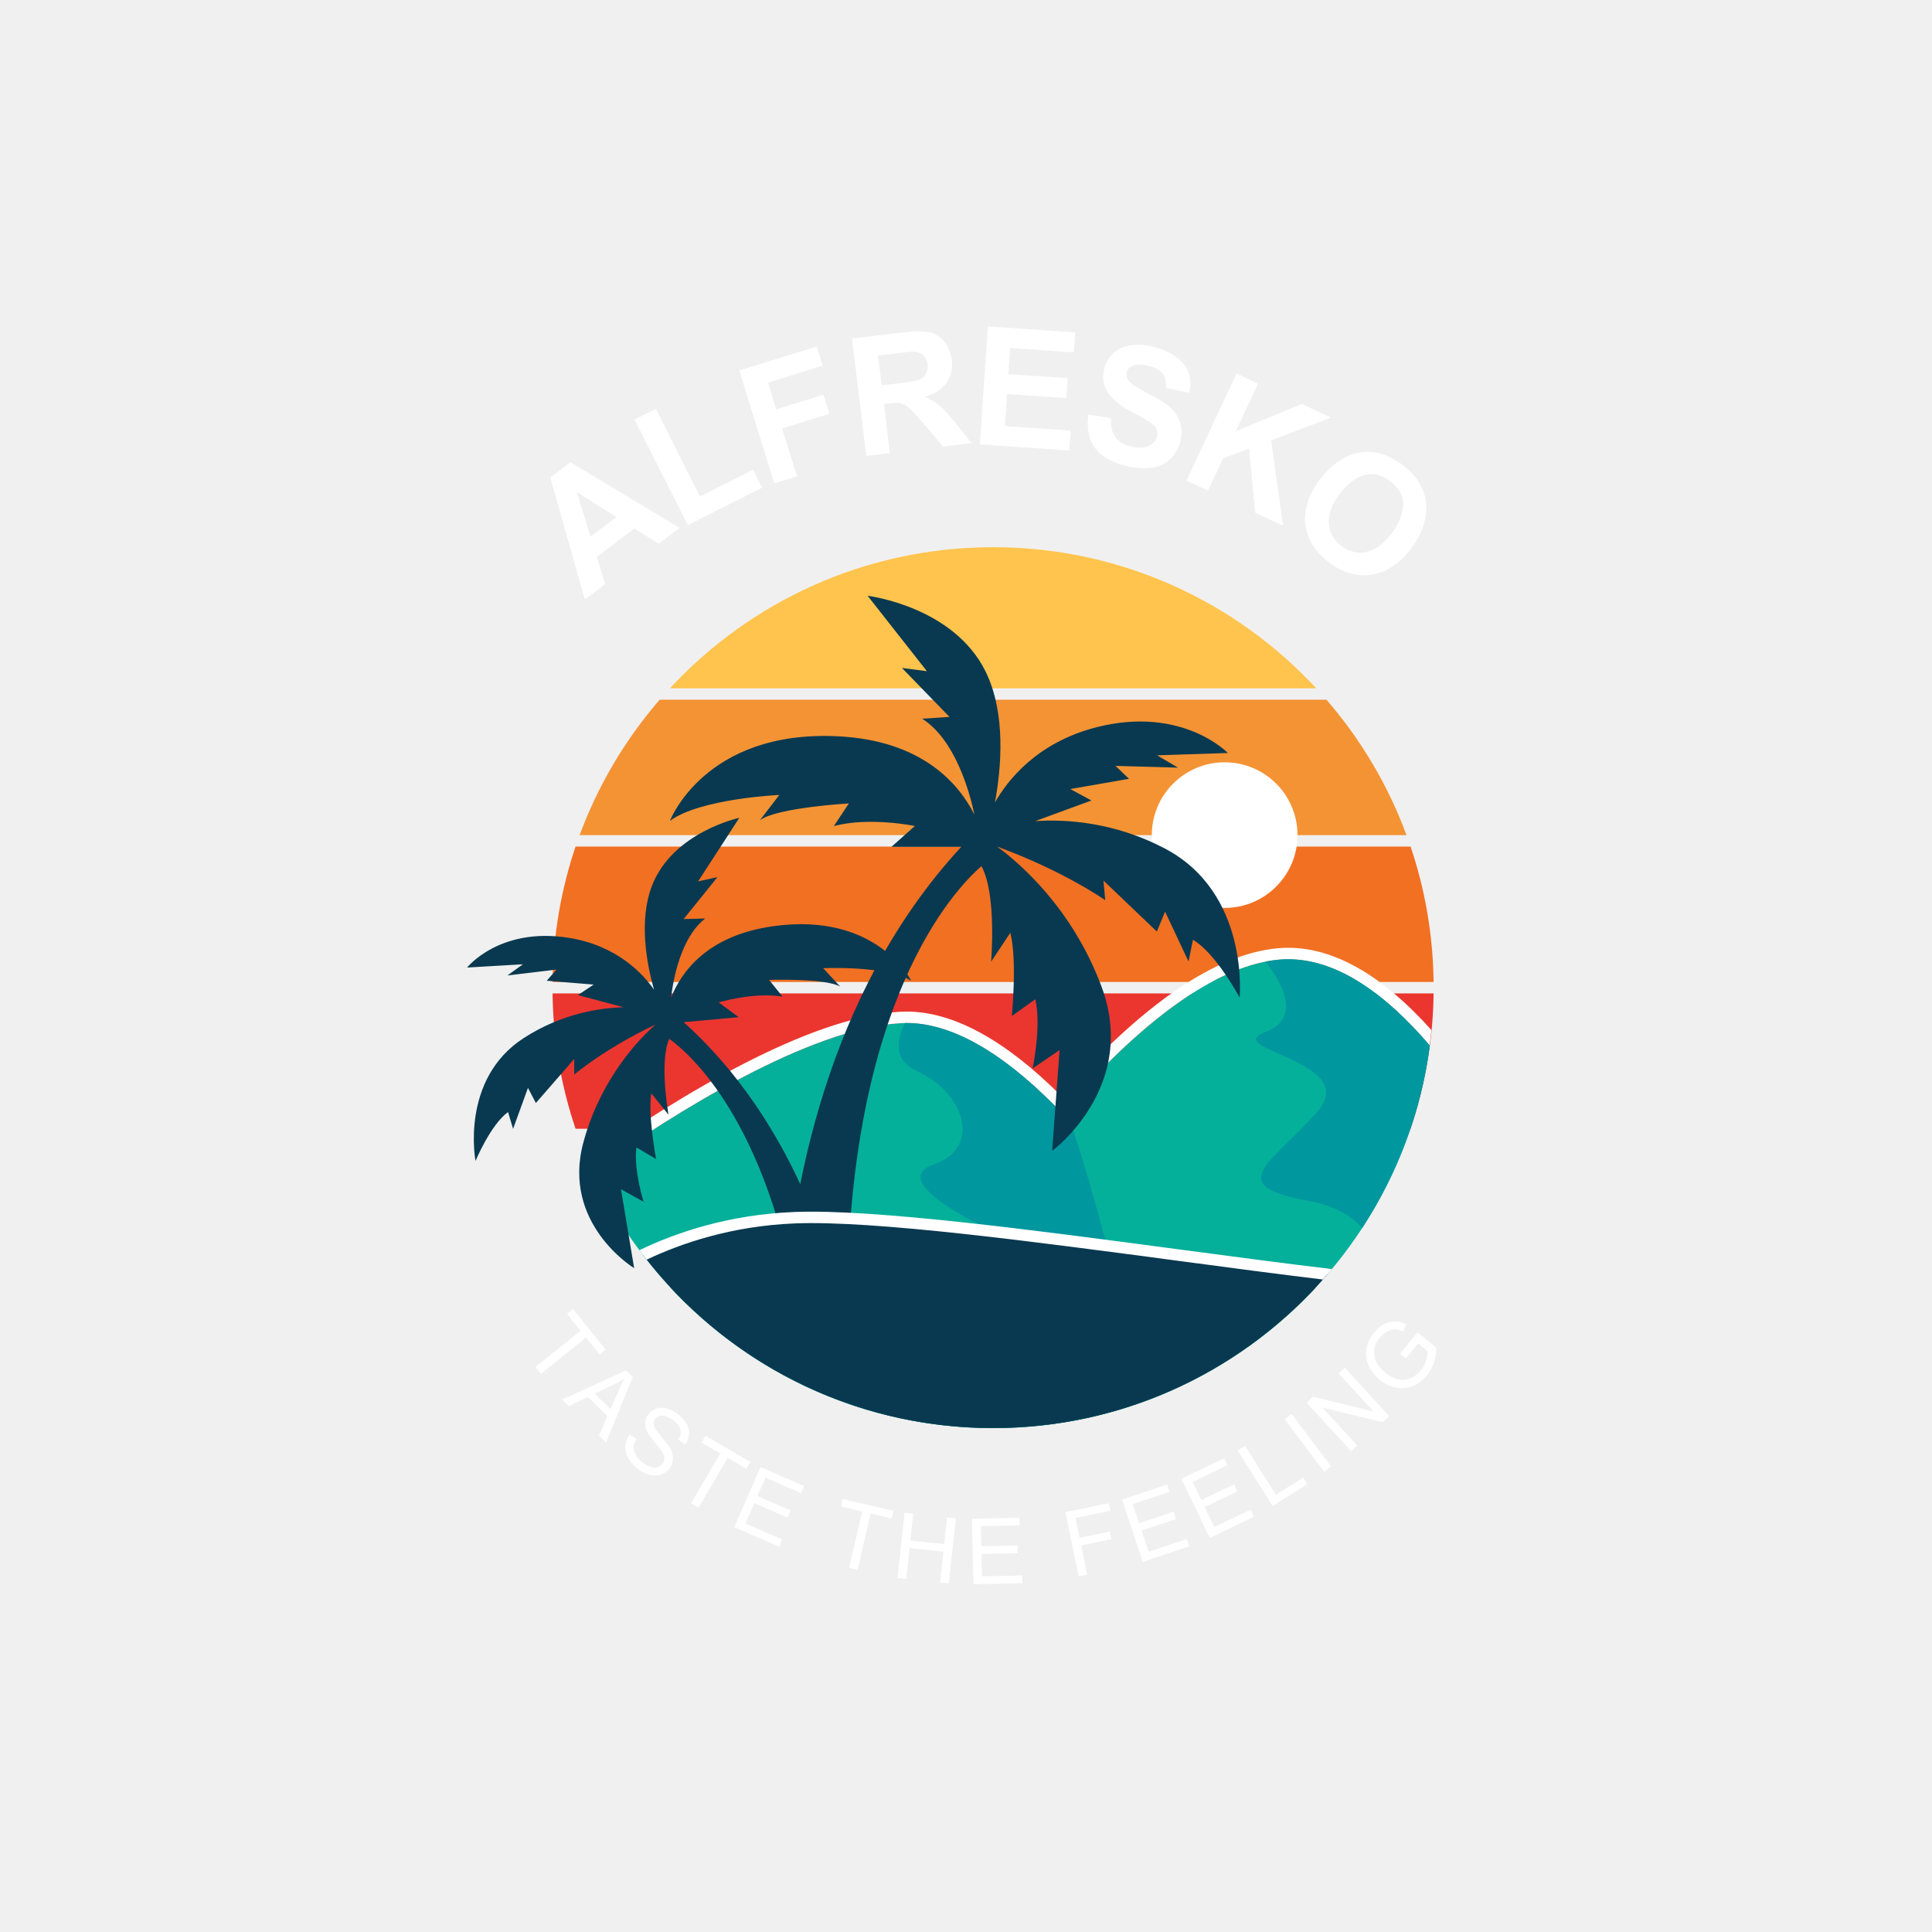
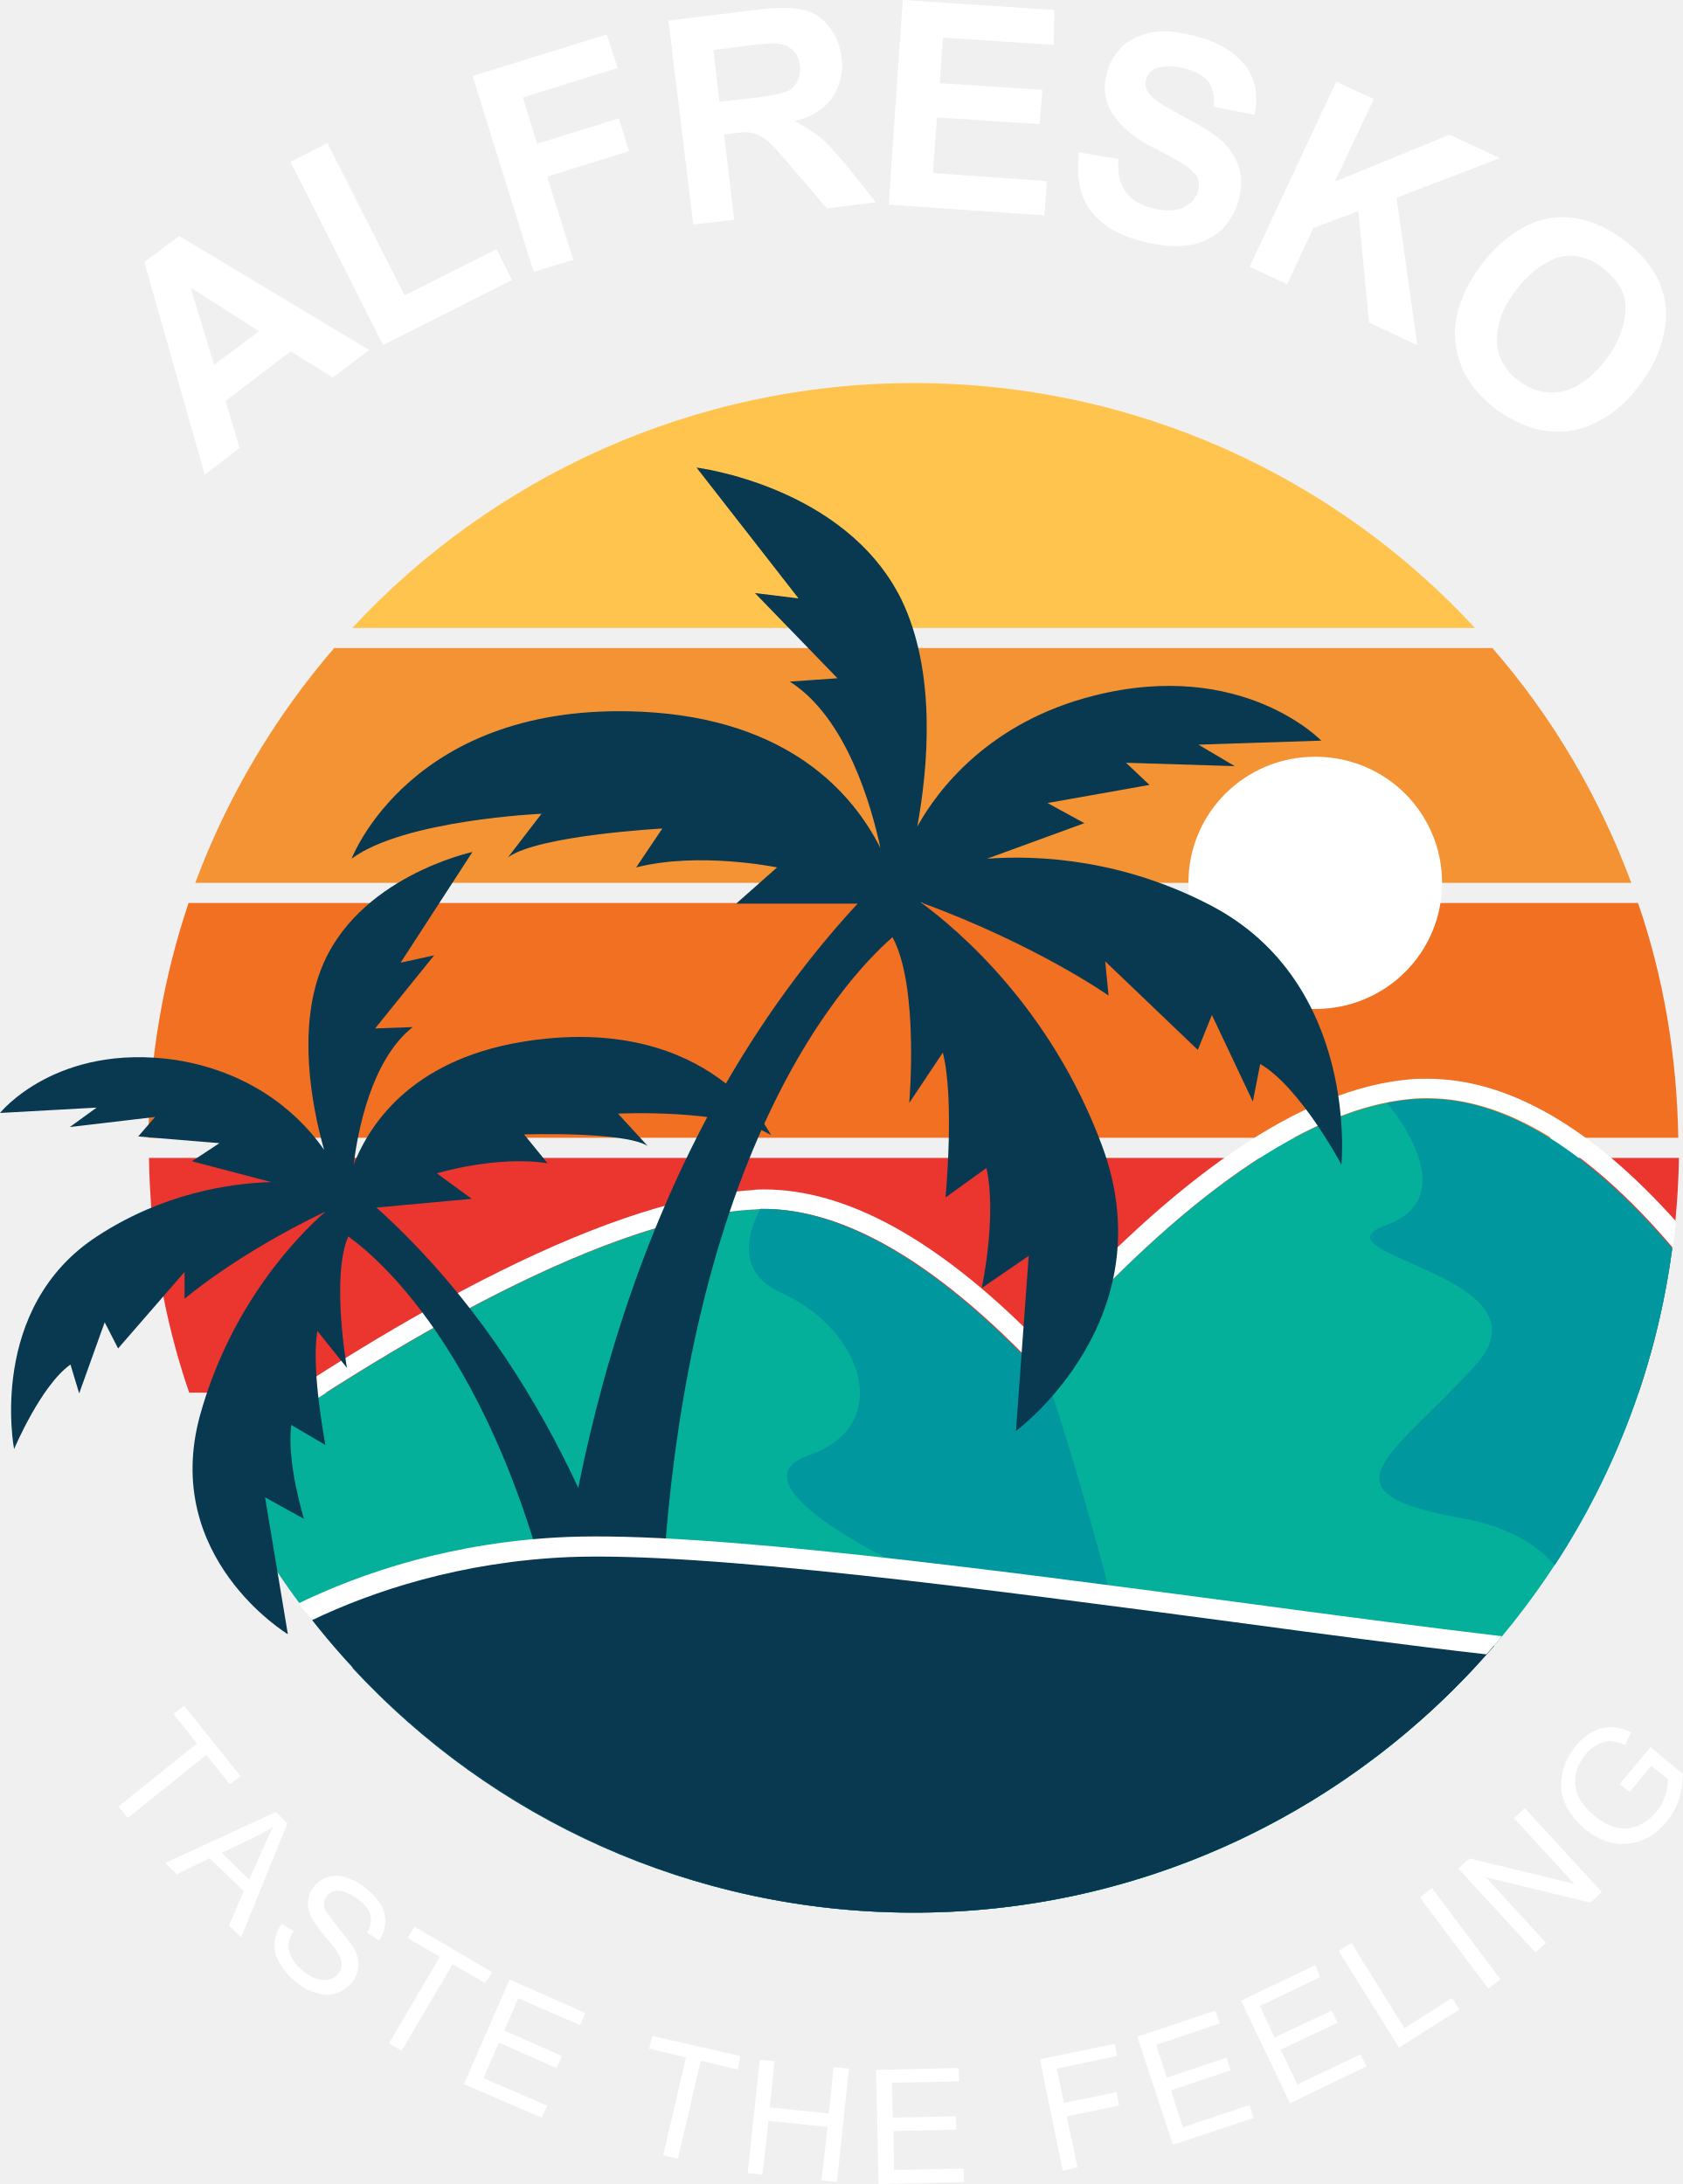
- <svg xmlns="http://www.w3.org/2000/svg" width="500" zoomAndPan="magnify" viewBox="0 0 375 375" height="500" preserveAspectRatio="xMidYMid meet" version="1.0">
+ <svg xmlns="http://www.w3.org/2000/svg" id="Layer_1" data-name="Layer 1" width="250.77" height="325.55" viewBox="0 0 250.77 325.55">
  <defs>
-     <g />
-     <clipPath id="952cfb1b7f">
-       <path d="M 107.059 164.285 L 278.262 164.285 L 278.262 190.684 L 107.059 190.684 Z M 107.059 164.285 " clip-rule="nonzero" />
+     <style>
+       .cls-1 {
+         fill: #fff;
+       }
+ 
+       .cls-2 {
+         fill: #f27022;
+       }
+ 
+       .cls-3 {
+         clip-path: url(#clippath-2);
+       }
+ 
+       .cls-4 {
+         fill: #ffc44d;
+       }
+ 
+       .cls-5 {
+         fill: #eb362f;
+       }
+ 
+       .cls-6 {
+         fill: #00979e;
+       }
+ 
+       .cls-7 {
+         fill: #04b09a;
+       }
+ 
+       .cls-8 {
+         clip-path: url(#clippath-1);
+       }
+ 
+       .cls-9 {
+         clip-path: url(#clippath-4);
+       }
+ 
+       .cls-10 {
+         clip-path: url(#clippath);
+       }
+ 
+       .cls-11 {
+         fill: none;
+       }
+ 
+       .cls-12 {
+         clip-path: url(#clippath-3);
+       }
+ 
+       .cls-13 {
+         fill: #f49334;
+       }
+ 
+       .cls-14 {
+         clip-path: url(#clippath-5);
+       }
+ 
+       .cls-15 {
+         fill: #093950;
+       }
+     </style>
+     <clipPath id="clippath">
+       <rect class="cls-11" x="21.9" y="134.5" width="228.3" height="35.2" />
    </clipPath>
-     <clipPath id="28f6e3946f">
-       <path d="M 107.059 192.625 L 278.262 192.625 L 278.262 219.301 L 107.059 219.301 Z M 107.059 192.625 " clip-rule="nonzero" />
+     <clipPath id="clippath-1">
+       <rect class="cls-11" x="21.9" y="172.3" width="228.3" height="35.6" />
    </clipPath>
-     <clipPath id="f5a1fbd9e7">
-       <path d="M 130 249.59 L 255.48 249.59 L 255.48 277.203 L 130 277.203 Z M 130 249.59 " clip-rule="nonzero" />
+     <clipPath id="clippath-2">
+       <rect class="cls-11" x="52.5" y="248.3" width="167.3" height="36.8" />
    </clipPath>
-     <clipPath id="723daaaf2e">
-       <path d="M 130 106.211 L 256 106.211 L 256 134 L 130 134 Z M 130 106.211 " clip-rule="nonzero" />
+     <clipPath id="clippath-3">
+       <rect class="cls-11" x="52.5" y="57.1" width="168" height="37.1" />
    </clipPath>
-     <clipPath id="be4419689b">
-       <path d="M 114.844 186 L 277.715 186 L 277.715 277.203 L 114.844 277.203 Z M 114.844 186 " clip-rule="nonzero" />
+     <clipPath id="clippath-4">
+       <rect class="cls-11" x="32.2" y="163.5" width="217.2" height="121.6" />
    </clipPath>
-     <clipPath id="f895a1bc7c">
-       <path d="M 124.57 236.25 L 257.703 236.25 L 257.703 277.203 L 124.57 277.203 Z M 124.57 236.25 " clip-rule="nonzero" />
+     <clipPath id="clippath-5">
+       <rect class="cls-11" x="45.2" y="230.5" width="177.5" height="54.6" />
    </clipPath>
  </defs>
-   <g clip-path="url(#952cfb1b7f)">
-     <path fill="#f27022" d="M 278.262 190.598 C 278.145 181.414 276.586 172.582 273.793 164.316 L 111.719 164.316 C 108.922 172.582 107.367 181.414 107.25 190.598 L 278.262 190.598 " fill-opacity="1" fill-rule="nonzero" />
-   </g>
-   <path fill="#f49334" d="M 112.504 162.098 L 273.004 162.098 C 269.418 152.387 264.121 143.504 257.473 135.82 L 128.035 135.82 C 121.391 143.504 116.09 152.387 112.504 162.098 " fill-opacity="1" fill-rule="nonzero" />
-   <g clip-path="url(#28f6e3946f)">
-     <path fill="#eb362f" d="M 273.793 219.094 C 276.586 210.832 278.145 201.996 278.262 192.816 L 107.25 192.816 C 107.367 201.996 108.922 210.832 111.719 219.094 L 273.793 219.094 " fill-opacity="1" fill-rule="nonzero" />
-   </g>
-   <g clip-path="url(#f5a1fbd9e7)">
-     <path fill="#093950" d="M 130.031 249.816 C 145.648 266.656 167.969 277.203 192.754 277.203 C 217.543 277.203 239.859 266.656 255.48 249.816 L 130.031 249.816 " fill-opacity="1" fill-rule="nonzero" />
-   </g>
-   <g clip-path="url(#723daaaf2e)">
-     <path fill="#ffc44d" d="M 255.48 133.598 C 239.859 116.754 217.539 106.211 192.754 106.211 C 167.969 106.211 145.648 116.754 130.031 133.598 L 255.48 133.598 " fill-opacity="1" fill-rule="nonzero" />
-   </g>
-   <path fill="#ffffff" d="M 251.844 162.098 C 251.844 169.902 245.512 176.23 237.703 176.23 C 229.895 176.23 223.562 169.902 223.562 162.098 C 223.562 154.289 229.895 147.961 237.703 147.961 C 245.512 147.961 251.844 154.289 251.844 162.098 " fill-opacity="1" fill-rule="nonzero" />
-   <g clip-path="url(#be4419689b)">
-     <path fill="#04b09a" d="M 277.523 202.938 C 268.91 192.855 258.816 185.324 248.242 186.266 C 234.176 187.52 218.57 201.559 206.051 215.973 C 196.406 205.906 185.312 197.941 174.691 198.602 C 156.875 199.715 131.062 215.871 114.961 227.215 C 128.453 256.691 158.211 277.176 192.754 277.176 C 236.164 277.176 272.02 244.832 277.523 202.938 " fill-opacity="1" fill-rule="nonzero" />
-   </g>
-   <path fill="#ffffff" d="M 115.09 227.129 C 131.195 215.789 156.922 199.715 174.691 198.602 C 175.105 198.578 175.52 198.562 175.938 198.562 C 186.176 198.566 196.785 206.301 206.051 215.973 C 218.57 201.559 234.176 187.52 248.242 186.266 C 248.844 186.211 249.441 186.188 250.039 186.188 C 259.941 186.188 269.367 193.402 277.48 202.887 C 277.613 201.906 277.734 200.918 277.832 199.926 C 268.367 189.344 259.023 183.965 250.039 183.965 C 249.375 183.965 248.703 183.996 248.047 184.055 C 236.066 185.121 221.914 194.758 205.965 212.707 C 195.105 201.848 185.012 196.344 175.938 196.344 C 175.477 196.344 175.012 196.359 174.555 196.387 C 156.852 197.492 132.043 212.508 114.168 225.062 C 114.465 225.754 114.773 226.445 115.09 227.129 " fill-opacity="1" fill-rule="nonzero" />
-   <path fill="#093950" d="M 163.914 254.656 C 159.676 237.281 150.895 214.773 132.711 198.406 L 143.387 197.43 L 139.508 194.574 C 139.508 194.574 146.191 192.516 151.879 193.438 L 149.277 190.199 C 149.277 190.199 160.27 189.824 163.09 191.508 L 159.781 187.926 C 159.781 187.926 171.93 187.355 176.859 190.359 C 176.859 190.359 170.297 176.93 150.039 179.781 C 137.227 181.582 132.207 188.691 130.246 193.676 C 130.688 189.973 132.168 181.953 136.883 178.277 L 132.691 178.391 L 139.266 170.238 L 135.5 171.082 L 143.5 158.738 C 143.5 158.738 130.555 161.504 126.539 171.949 C 123.961 178.66 125.504 186.988 126.938 192.086 C 124.762 188.953 119.719 183.504 110.336 182.02 C 96.941 179.902 90.66 187.801 90.66 187.801 L 101.496 187.168 L 98.484 189.34 L 108.008 188.195 L 106.125 190.359 L 115.234 191.105 L 112.168 193.148 L 121.043 195.508 C 116.289 195.633 108.996 196.754 101.676 201.473 C 89.258 209.48 92.297 225.332 92.297 225.332 C 92.297 225.332 95.262 218.238 98.613 215.852 L 99.59 219.109 L 102.477 211.16 L 104.012 214.094 L 111.453 205.547 L 111.457 208.574 C 111.457 208.574 117.289 203.582 127.238 198.859 C 124.16 201.57 116.645 209.215 113.25 221.68 C 108.918 237.562 123.086 246.145 123.086 246.145 L 120.535 230.832 L 124.918 233.262 C 124.918 233.262 122.961 227.055 123.527 222.727 L 127.352 224.965 C 127.352 224.965 125.723 216.441 126.422 212.219 L 129.758 216.371 C 129.758 216.371 127.926 206.137 129.895 201.637 C 133.926 204.535 148.914 217.598 155 254.656 L 163.914 254.656 " fill-opacity="1" fill-rule="nonzero" />
-   <path fill="#00979e" d="M 245.59 200.328 C 236.52 203.66 264.812 205.883 255.48 216.062 C 246.145 226.238 237.715 230.125 253.961 233.086 C 259.078 234.02 262.344 236.023 264.418 238.332 C 271.23 227.891 275.824 215.867 277.523 202.938 C 268.91 192.855 258.816 185.324 248.242 186.266 C 247.363 186.344 246.48 186.473 245.59 186.648 C 245.59 186.648 254.656 197 245.59 200.328 " fill-opacity="1" fill-rule="nonzero" />
-   <path fill="#00979e" d="M 214.805 241.77 C 214.805 241.77 211.148 227.316 206.852 215.055 C 206.586 215.359 206.316 215.664 206.051 215.973 C 196.711 206.223 186.004 198.441 175.691 198.566 C 173.984 201.895 173.363 205.824 178.023 207.918 C 187.094 211.988 190.797 222.723 181.172 226.055 C 171.547 229.383 192.754 239.023 192.754 239.023 L 214.805 241.77 " fill-opacity="1" fill-rule="nonzero" />
-   <path fill="#093950" d="M 226.027 164.656 C 216.262 159.555 206.949 158.984 200.945 159.375 L 211.852 155.375 L 207.75 153.156 L 219.137 151.164 L 216.52 148.66 L 228.648 149 L 224.605 146.609 L 238.324 146.156 C 238.324 146.156 229.5 136.934 212.875 141.145 C 201.227 144.098 195.504 151.547 193.121 155.746 C 194.336 149.16 195.32 138.488 191.297 130.332 C 185.031 117.637 168.406 115.645 168.406 115.645 L 179.906 130.273 L 175.066 129.648 L 184.293 139.152 L 178.996 139.496 C 185.363 143.582 188.156 153.516 189.141 158.129 C 186.094 152.078 178.949 143.703 162.598 142.91 C 136.75 141.656 130.031 159.336 130.031 159.336 C 135.895 154.984 151.266 154.297 151.266 154.297 L 147.512 159.191 C 150.867 156.742 164.762 155.945 164.762 155.945 L 161.859 160.328 C 168.918 158.508 177.574 160.328 177.574 160.328 L 173.02 164.375 L 186.578 164.375 C 160.168 192.922 153.578 231.969 152.086 254.438 L 164.41 254.438 C 164.406 194.547 185.234 172.684 190.496 168.117 C 193.504 173.559 192.375 186.664 192.375 186.664 L 196.098 181.047 C 197.465 186.285 196.398 197.215 196.398 197.215 L 200.957 193.949 C 202.172 199.34 200.426 207.387 200.426 207.387 L 205.664 203.816 L 204.219 223.398 C 204.219 223.398 221.074 210.953 213.785 191.445 C 208.066 176.137 197.715 167.371 193.527 164.312 C 206.605 169.113 214.527 174.73 214.527 174.73 L 214.184 170.918 L 224.547 180.82 L 226.141 176.949 L 230.695 186.625 L 231.551 182.414 C 236.047 185.035 240.605 193.629 240.605 193.629 C 240.605 193.629 242.598 173.309 226.027 164.656 " fill-opacity="1" fill-rule="nonzero" />
-   <g clip-path="url(#f895a1bc7c)">
-     <path fill="#093950" d="M 257.656 247.34 C 224.855 243.445 175.234 235.516 154.207 236.355 C 141.699 236.855 131.668 240.305 124.809 243.586 C 140.438 264.004 165.055 277.176 192.754 277.176 C 218.719 277.176 241.977 265.602 257.656 247.34 " fill-opacity="1" fill-rule="nonzero" />
-   </g>
-   <path fill="#ffffff" d="M 125.512 244.5 C 132.266 241.297 142.086 237.953 154.25 237.465 C 169.586 236.84 200.961 241.031 228.637 244.719 C 238.598 246.047 248.23 247.332 256.773 248.352 C 257.363 247.684 257.945 247.012 258.52 246.324 C 249.633 245.277 239.461 243.922 228.93 242.52 C 201.164 238.82 169.695 234.625 154.164 235.246 C 141.285 235.762 131.059 239.305 124.109 242.664 C 124.57 243.281 125.035 243.895 125.512 244.5 " fill-opacity="1" fill-rule="nonzero" />
-   <g fill="#ffffff" fill-opacity="1">
-     <g transform="translate(113.5128, 116.3632)">
-       <g>
-         <path d="M 18.375 -13.891 L 14.344 -10.828 L 9.625 -13.781 L 2.328 -8.25 L 3.938 -2.969 L 0 0 L -6.703 -23.688 L -2.781 -26.641 Z M 1.094 -12.203 L 6.109 -15.984 L -1.547 -20.875 Z M 1.094 -12.203 " />
+   <g id="Layer_1-2" data-name="Layer 1">
+     <g id="Layer_1-3" data-name="Layer 1">
+       <g class="cls-10">
+         <path class="cls-2" d="m250.1,169.6c-.2-12.2-2.2-24-6-35H28.1c-3.7,11-5.8,22.8-6,35h228" />
      </g>
-     </g>
-   </g>
-   <g fill="#ffffff" fill-opacity="1">
-     <g transform="translate(131.2896, 103.0278)">
-       <g>
-         <path d="M 4.578 -6.656 L 14.875 -11.844 L 16.625 -8.375 L 2.203 -1.109 L -8.109 -21.594 L -3.984 -23.672 Z M 4.578 -6.656 " />
+       <path class="cls-13" d="m29.1,131.6h214c-4.8-12.9-11.8-24.8-20.7-35H49.8c-8.8,10.2-15.9,22.1-20.7,35" />
+       <g class="cls-8">
+         <path class="cls-5" d="m244.2,207.6c3.7-11,5.8-22.8,6-35H22.2c.2,12.2,2.2,24,6,35h216" />
      </g>
-     </g>
-   </g>
-   <g fill="#ffffff" fill-opacity="1">
-     <g transform="translate(148.0253, 94.52645)">
-       <g>
-         <path d="M 11.641 -23.562 L 1.031 -20.266 L 2.641 -15.062 L 11.812 -17.922 L 12.953 -14.219 L 3.781 -11.359 L 6.672 -2.062 L 2.266 -0.703 L -4.531 -22.609 L 10.484 -27.266 Z M 11.641 -23.562 " />
+       <g class="cls-3">
+         <path class="cls-15" d="m52.5,248.6c20.8,22.5,50.6,36.5,83.6,36.5s62.8-14.1,83.6-36.5H52.5" />
      </g>
-     </g>
-   </g>
-   <g fill="#ffffff" fill-opacity="1">
-     <g transform="translate(165.811, 88.76001)">
-       <g>
-         <path d="M 14.938 -24.172 C 15.926 -23.879 16.801 -23.258 17.562 -22.312 C 18.32 -21.375 18.781 -20.238 18.938 -18.906 C 19.145 -17.219 18.797 -15.727 17.891 -14.438 C 16.984 -13.145 15.586 -12.27 13.703 -11.812 C 14.586 -11.344 15.27 -10.945 15.75 -10.625 C 16.238 -10.312 16.781 -9.852 17.375 -9.25 C 17.977 -8.645 18.742 -7.773 19.672 -6.641 L 22.766 -2.75 L 17.266 -2.078 L 12.906 -7.172 C 11.926 -8.305 11.176 -9.102 10.656 -9.562 C 10.145 -10.031 9.625 -10.328 9.094 -10.453 C 8.57 -10.586 7.844 -10.598 6.906 -10.484 L 5.766 -10.344 L 6.906 -0.828 L 2.328 -0.281 L -0.422 -23.047 L 9.516 -24.25 C 10.609 -24.375 11.598 -24.441 12.484 -24.453 C 13.367 -24.473 14.188 -24.379 14.938 -24.172 Z M 12.734 -15.125 C 13.266 -15.352 13.664 -15.723 13.938 -16.234 C 14.219 -16.742 14.316 -17.348 14.234 -18.047 C 14.086 -19.254 13.469 -20.023 12.375 -20.359 C 12.082 -20.461 11.734 -20.508 11.328 -20.5 C 10.922 -20.488 10.234 -20.426 9.266 -20.312 L 4.625 -19.75 L 5.328 -13.969 L 9.359 -14.453 C 11.016 -14.66 12.141 -14.883 12.734 -15.125 Z M 12.734 -15.125 " />
+       <g class="cls-12">
+         <path class="cls-4" d="m219.8,93.6c-20.8-22.5-50.6-36.5-83.6-36.5s-62.9,14.1-83.7,36.5h167.3" />
      </g>
-     </g>
-   </g>
-   <g fill="#ffffff" fill-opacity="1">
-     <g transform="translate(187.8345, 86.09552)">
-       <g>
-         <path d="M 20.594 -17.703 L 8.234 -18.547 L 7.891 -13.469 L 19.391 -12.688 L 19.125 -8.828 L 7.625 -9.609 L 7.203 -3.391 L 19.984 -2.516 L 19.719 1.344 L 2.344 0.156 L 3.906 -22.734 L 20.859 -21.578 Z M 20.594 -17.703 " />
+       <path class="cls-1" d="m214.9,131.6c0,10.4-8.4,18.8-18.9,18.8s-18.9-8.4-18.9-18.8,8.4-18.8,18.9-18.8,18.9,8.4,18.9,18.8" />
+       <g class="cls-9">
+         <path class="cls-7" d="m249.2,186.1c-11.5-13.4-24.9-23.5-39-22.2-18.8,1.7-39.6,20.4-56.3,39.6-12.9-13.4-27.7-24-41.8-23.2-23.8,1.5-58.2,23-79.6,38.2,18,39.3,57.7,66.6,103.7,66.6,57.8,0,105.6-43.2,113-99" />
      </g>
-     </g>
-   </g>
-   <g fill="#ffffff" fill-opacity="1">
-     <g transform="translate(208.2666, 87.40497)">
-       <g>
-         <path d="M 15.766 -20.047 C 18.223 -19.422 20.098 -18.363 21.391 -16.875 C 22.68 -15.383 23.07 -13.484 22.562 -11.172 L 18.016 -12.109 C 18.129 -13.191 17.953 -14.086 17.484 -14.797 C 17.016 -15.504 16.109 -16.031 14.766 -16.375 C 13.836 -16.613 12.938 -16.664 12.062 -16.531 C 11.188 -16.406 10.645 -15.938 10.438 -15.125 C 10.27 -14.438 10.484 -13.801 11.078 -13.219 C 11.68 -12.645 12.836 -11.922 14.547 -11.047 C 16.109 -10.223 17.379 -9.453 18.359 -8.734 C 19.336 -8.016 20.094 -7.062 20.625 -5.875 C 21.164 -4.695 21.223 -3.27 20.797 -1.594 C 20.578 -0.738 20.148 0.109 19.516 0.953 C 18.879 1.805 18.031 2.461 16.969 2.922 C 16.164 3.285 15.188 3.473 14.031 3.484 C 12.875 3.504 11.582 3.336 10.156 2.984 C 7.383 2.273 5.41 1.109 4.234 -0.516 C 3.066 -2.148 2.645 -4.297 2.969 -6.953 L 7.406 -6.234 C 7.156 -3.285 8.41 -1.457 11.172 -0.75 C 12.617 -0.383 13.785 -0.41 14.672 -0.828 C 15.566 -1.254 16.117 -1.883 16.328 -2.719 C 16.484 -3.32 16.422 -3.848 16.141 -4.297 C 15.867 -4.742 15.375 -5.191 14.656 -5.641 C 13.945 -6.098 12.816 -6.734 11.266 -7.547 C 9.305 -8.535 7.836 -9.723 6.859 -11.109 C 5.879 -12.504 5.617 -14.102 6.078 -15.906 C 6.328 -16.883 6.82 -17.773 7.562 -18.578 C 8.301 -19.391 9.352 -19.961 10.719 -20.297 C 12.094 -20.641 13.773 -20.555 15.766 -20.047 Z M 15.766 -20.047 " />
+       <path class="cls-1" d="m32.6,218.3c21.5-15.1,55.8-36.6,79.5-38,.6,0,1.1-.1,1.7-.1,13.7,0,27.8,10.3,40.2,23.2,16.7-19.2,37.5-37.9,56.3-39.6.8-.1,1.6-.1,2.4-.1,13.2,0,25.8,9.6,36.6,22.3.2-1.3.3-2.6.5-3.9-12.6-14.1-25.1-21.3-37.1-21.3-.9,0-1.8,0-2.7.1-16,1.4-34.8,14.3-56.1,38.2-14.5-14.5-27.9-21.8-40-21.8-.6,0-1.2,0-1.8.1-23.6,1.5-56.7,21.5-80.5,38.2.1.9.6,1.8,1,2.7" />
+       <path class="cls-15" d="m97.7,255c-5.7-23.2-17.4-53.2-41.6-75l14.2-1.3-5.2-3.8s8.9-2.7,16.5-1.5l-3.5-4.3s14.7-.5,18.4,1.7l-4.4-4.8s16.2-.8,22.8,3.2c0,0-8.8-17.9-35.8-14.1-17.1,2.4-23.8,11.9-26.4,18.5.6-4.9,2.6-15.6,8.8-20.5l-5.6.2,8.8-10.9-5,1.1,10.7-16.5s-17.3,3.7-22.6,17.6c-3.4,8.9-1.4,20.1.5,26.8-2.9-4.2-9.6-11.4-22.1-13.4-17.8-2.6-26.2,7.9-26.2,7.9l14.4-.8-4,2.9,12.7-1.5-2.5,2.9,12.1,1-4.1,2.7,11.8,3.1c-6.3.2-16.1,1.7-25.8,8-16.6,10.7-12.5,31.8-12.5,31.8,0,0,4-9.5,8.4-12.6l1.3,4.3,3.8-10.6,2,3.9,9.9-11.4v4s7.8-6.7,21-13c-4.1,3.6-14.1,13.8-18.7,30.4-5.8,21.2,13.1,32.6,13.1,32.6l-3.4-20.4,5.8,3.2s-2.6-8.3-1.9-14l5.1,3s-2.2-11.4-1.2-17l4.4,5.5s-2.4-13.6.2-19.6c5.4,3.9,25.4,21.3,33.5,70.7h12.3" />
+       <path class="cls-6" d="m206.6,182.6c-12.1,4.4,25.6,7.4,13.2,21-12.4,13.6-23.7,18.8-2,22.7,6.8,1.2,11.2,3.9,13.9,7,9.1-13.9,15.2-30,17.5-47.2-11.5-13.4-24.9-23.5-39-22.2-1.2.1-2.3.3-3.5.5-.1-.1,12,13.8-.1,18.2" />
+       <path class="cls-6" d="m165.5,237.8s-4.9-19.3-10.6-35.6c-.4.4-.7.8-1.1,1.2-12.5-13-26.7-23.4-40.5-23.2-2.3,4.4-3.1,9.7,3.1,12.5,12.1,5.4,17,19.7,4.2,24.2-12.8,4.4,15.4,17.3,15.4,17.3l29.5,3.6" />
+       <path class="cls-15" d="m180.5,135c-13-6.8-25.4-7.6-33.4-7l14.5-5.3-5.5-3,15.2-2.7-3.5-3.3,16.2.5-5.4-3.2,18.3-.6s-11.8-12.3-33.9-6.7c-15.5,3.9-23.2,13.9-26.3,19.5,1.6-8.8,2.9-23-2.4-33.9-8.4-16.9-30.5-19.6-30.5-19.6l15.2,19.5-6.5-.8,12.3,12.7-7.1.5c8.5,5.4,12.2,18.7,13.5,24.8-4.1-8.1-13.6-19.2-35.4-20.3-34.5-1.7-43.4,21.9-43.4,21.9,7.8-5.8,28.3-6.7,28.3-6.7l-5,6.5c4.5-3.3,23-4.3,23-4.3l-3.9,5.8c9.4-2.4,21,0,21,0l-6.1,5.4h18.1c-35.2,38.1-44,90.1-46,120.1h16.4c0-79.9,27.8-109,34.8-115.1,4,7.3,2.5,24.7,2.5,24.7l5-7.5c1.8,7,.4,21.6.4,21.6l6.1-4.4c1.6,7.2-.7,17.9-.7,17.9l7-4.8-1.9,26.1s22.5-16.6,12.8-42.6c-7.6-20.4-21.4-32.1-27-36.2,17.4,6.4,28,13.9,28,13.9l-.5-5.1,13.8,13.2,2.1-5.2,6.1,12.9,1.1-5.6c6,3.5,12.1,15,12.1,15,0,0,2.7-27-19.4-38.6" />
+       <g class="cls-14">
+         <path class="cls-15" d="m222.7,245.3c-43.7-5.2-109.9-15.8-137.9-14.6-16.7.7-30.1,5.3-39.2,9.6,20.8,27.2,53.7,44.8,90.6,44.8,34.5,0,65.6-15.5,86.5-39.8" />
      </g>
-     </g>
-   </g>
-   <g fill="#ffffff" fill-opacity="1">
-     <g transform="translate(228.1184, 92.26798)">
-       <g>
-         <path d="M 11.75 -8.578 L 24.562 -13.844 L 30.188 -11.219 L 18.609 -6.766 L 20.922 9.766 L 15.5 7.234 L 14.328 -5.188 L 9.281 -3.297 L 6.359 2.969 L 2.188 1.016 L 11.891 -19.766 L 16.062 -17.812 Z M 11.75 -8.578 " />
-       </g>
-     </g>
-   </g>
-   <g fill="#ffffff" fill-opacity="1">
-     <g transform="translate(248.2404, 101.4455)">
-       <g>
-         <path d="M 23.891 -11.266 C 25.836 -9.828 27.176 -8.203 27.906 -6.391 C 28.633 -4.578 28.797 -2.695 28.391 -0.75 C 27.992 1.188 27.113 3.07 25.75 4.906 C 24.289 6.852 22.676 8.27 20.906 9.156 C 19.133 10.051 17.297 10.383 15.391 10.156 C 13.492 9.926 11.633 9.141 9.812 7.797 C 7.914 6.379 6.586 4.77 5.828 2.969 C 5.066 1.176 4.867 -0.676 5.234 -2.594 C 5.609 -4.508 6.488 -6.398 7.875 -8.266 C 9.312 -10.203 10.91 -11.641 12.672 -12.578 C 14.43 -13.523 16.266 -13.895 18.172 -13.688 C 20.086 -13.488 21.992 -12.68 23.891 -11.266 Z M 11.781 -5.531 C 10.707 -4.094 10.051 -2.727 9.812 -1.438 C 9.57 -0.156 9.672 0.988 10.109 2 C 10.555 3.02 11.242 3.875 12.172 4.562 C 13.023 5.195 13.973 5.598 15.016 5.766 C 16.055 5.941 17.18 5.742 18.391 5.172 C 19.609 4.598 20.797 3.531 21.953 1.969 C 23.316 0.133 24.035 -1.664 24.109 -3.438 C 24.18 -5.207 23.32 -6.754 21.531 -8.078 C 19.77 -9.391 18.047 -9.754 16.359 -9.172 C 14.68 -8.586 13.156 -7.375 11.781 -5.531 Z M 11.781 -5.531 " />
-       </g>
-     </g>
-   </g>
-   <g fill="#ffffff" fill-opacity="1">
-     <g transform="translate(101.0469, 261.7736)">
-       <g>
-         <path d="M 15.328 1.125 L 12.688 -2.156 L 3.938 4.891 L 2.875 3.578 L 11.625 -3.469 L 9 -6.75 L 10.172 -7.688 L 16.5 0.188 Z M 15.328 1.125 " />
-       </g>
-     </g>
-   </g>
-   <g fill="#ffffff" fill-opacity="1">
-     <g transform="translate(109.1327, 271.6903)">
-       <g>
-         <path d="M 8.5 8.312 L 7.125 6.969 L 8.766 3.156 L 4.969 -0.547 L 1.281 1.25 L -0.016 -0.016 L 12.391 -5.703 L 13.688 -4.438 Z M 9.875 -2.891 L 6.266 -1.188 L 9.359 1.812 L 11.156 -2.25 C 11.375 -2.758 11.676 -3.383 12.062 -4.125 C 12.031 -4.094 11.77 -3.93 11.281 -3.641 C 10.801 -3.348 10.332 -3.098 9.875 -2.891 Z M 9.875 -2.891 " />
-       </g>
-     </g>
-   </g>
-   <g fill="#ffffff" fill-opacity="1">
-     <g transform="translate(119.0901, 281.2504)">
-       <g>
-         <path d="M 12.422 -6.812 C 13.578 -5.938 14.285 -4.977 14.547 -3.938 C 14.805 -2.895 14.602 -1.883 13.938 -0.906 L 12.578 -1.797 C 12.992 -2.504 13.125 -3.164 12.969 -3.781 C 12.812 -4.395 12.344 -4.992 11.562 -5.578 C 10.832 -6.141 10.16 -6.438 9.547 -6.469 C 8.93 -6.508 8.453 -6.301 8.109 -5.844 C 7.879 -5.539 7.77 -5.211 7.781 -4.859 C 7.789 -4.504 7.93 -4.16 8.203 -3.828 C 8.254 -3.742 8.469 -3.445 8.844 -2.938 C 9.219 -2.426 9.711 -1.805 10.328 -1.078 C 11.066 -0.203 11.461 0.656 11.516 1.5 C 11.578 2.352 11.363 3.102 10.875 3.75 C 10.457 4.289 9.922 4.68 9.266 4.922 C 8.609 5.16 7.895 5.195 7.125 5.031 C 6.352 4.875 5.582 4.504 4.812 3.922 C 3.926 3.242 3.27 2.52 2.844 1.75 C 2.414 0.977 2.223 0.207 2.266 -0.562 C 2.316 -1.344 2.598 -2.082 3.109 -2.781 L 4.484 -1.922 C 3.91 -1.078 3.77 -0.25 4.062 0.562 C 4.352 1.383 4.895 2.094 5.688 2.688 C 6.469 3.281 7.203 3.586 7.891 3.609 C 8.586 3.629 9.145 3.363 9.562 2.812 C 10.125 2.062 9.922 1.086 8.953 -0.109 L 8.312 -0.906 C 7.895 -1.383 7.438 -1.969 6.938 -2.656 C 6.438 -3.332 6.172 -4.035 6.141 -4.766 C 6.117 -5.492 6.32 -6.145 6.75 -6.719 C 7.156 -7.25 7.66 -7.617 8.266 -7.828 C 8.867 -8.035 9.531 -8.055 10.25 -7.891 C 10.969 -7.723 11.691 -7.363 12.422 -6.812 Z M 12.422 -6.812 " />
-       </g>
-     </g>
-   </g>
-   <g fill="#ffffff" fill-opacity="1">
-     <g transform="translate(130.1575, 289.4737)">
-       <g>
-         <path d="M 14.719 -4.391 L 11.094 -6.516 L 5.422 3.172 L 3.969 2.328 L 9.641 -7.359 L 6.016 -9.484 L 6.781 -10.781 L 15.484 -5.688 Z M 14.719 -4.391 " />
-       </g>
-     </g>
-   </g>
-   <g fill="#ffffff" fill-opacity="1">
-     <g transform="translate(141.2415, 295.8664)">
-       <g>
-         <path d="M 14.219 -6.062 L 7.328 -9.062 L 5.766 -5.484 L 12.219 -2.672 L 11.625 -1.297 L 5.172 -4.109 L 3.438 -0.141 L 10.594 2.969 L 10 4.344 L 1.297 0.562 L 6.375 -11.109 L 14.812 -7.438 Z M 14.219 -6.062 " />
-       </g>
-     </g>
-   </g>
-   <g fill="#ffffff" fill-opacity="1">
-     <g transform="translate(153.901, 301.1048)">
-       <g />
-     </g>
-   </g>
-   <g fill="#ffffff" fill-opacity="1">
-     <g transform="translate(160.3281, 303.2719)">
-       <g>
-         <path d="M 12.766 -8.547 L 8.672 -9.5 L 6.109 1.438 L 4.469 1.047 L 7.031 -9.891 L 2.938 -10.844 L 3.281 -12.297 L 13.109 -10 Z M 12.766 -8.547 " />
-       </g>
-     </g>
-   </g>
-   <g fill="#ffffff" fill-opacity="1">
-     <g transform="translate(172.8151, 306.1367)">
-       <g>
-         <path d="M 3.891 -7.125 L 10.453 -6.422 L 11 -11.625 L 12.703 -11.453 L 11.359 1.203 L 9.656 1.031 L 10.297 -4.953 L 3.734 -5.656 L 3.094 0.328 L 1.406 0.156 L 2.75 -12.5 L 4.438 -12.328 Z M 3.891 -7.125 " />
-       </g>
-     </g>
-   </g>
-   <g fill="#ffffff" fill-opacity="1">
-     <g transform="translate(187.5419, 307.5458)">
-       <g>
-         <path d="M 10.359 -11.469 L 2.844 -11.312 L 2.922 -7.406 L 9.969 -7.562 L 10.016 -6.062 L 2.969 -5.906 L 3.062 -1.578 L 10.875 -1.75 L 10.906 -0.25 L 1.406 -0.031 L 1.109 -12.766 L 10.312 -12.969 Z M 10.359 -11.469 " />
-       </g>
-     </g>
-   </g>
-   <g fill="#ffffff" fill-opacity="1">
-     <g transform="translate(201.2312, 306.9894)">
-       <g />
-     </g>
-   </g>
-   <g fill="#ffffff" fill-opacity="1">
-     <g transform="translate(207.9744, 306.2595)">
-       <g>
-         <path d="M 7.547 -13.016 L 0.781 -11.625 L 1.578 -7.766 L 7.438 -8.969 L 7.734 -7.5 L 1.875 -6.297 L 3.047 -0.625 L 1.391 -0.281 L -1.172 -12.75 L 7.25 -14.484 Z M 7.547 -13.016 " />
-       </g>
-     </g>
-   </g>
-   <g fill="#ffffff" fill-opacity="1">
-     <g transform="translate(220.4902, 303.5988)">
-       <g>
-         <path d="M 6.5 -14.016 L -0.625 -11.641 L 0.609 -7.938 L 7.297 -10.172 L 7.781 -8.75 L 1.094 -6.516 L 2.469 -2.406 L 9.875 -4.875 L 10.344 -3.453 L 1.328 -0.453 L -2.703 -12.531 L 6.031 -15.438 Z M 6.5 -14.016 " />
-       </g>
-     </g>
-   </g>
-   <g fill="#ffffff" fill-opacity="1">
-     <g transform="translate(233.5438, 299.1102)">
-       <g>
-         <path d="M 4.703 -14.703 L -2.062 -11.469 L -0.375 -7.953 L 5.969 -10.984 L 6.625 -9.625 L 0.281 -6.594 L 2.156 -2.703 L 9.203 -6.078 L 9.844 -4.719 L 1.266 -0.609 L -4.234 -12.094 L 4.062 -16.062 Z M 4.703 -14.703 " />
-       </g>
-     </g>
-   </g>
-   <g fill="#ffffff" fill-opacity="1">
-     <g transform="translate(245.8924, 293.0115)">
-       <g>
-         <path d="M 1.75 -2.875 L 7.078 -6.219 L 7.875 -4.953 L 1.125 -0.703 L -5.656 -11.484 L -4.234 -12.391 Z M 1.75 -2.875 " />
-       </g>
-     </g>
-   </g>
-   <g fill="#ffffff" fill-opacity="1">
-     <g transform="translate(255.6995, 286.626)">
-       <g>
-         <path d="M 2.656 -2 L 1.312 -0.984 L -6.344 -11.156 L -5 -12.172 Z M 2.656 -2 " />
-       </g>
-     </g>
-   </g>
-   <g fill="#ffffff" fill-opacity="1">
-     <g transform="translate(261.2051, 282.6121)">
-       <g>
-         <path d="M 5.391 -8.641 L -1.375 -16.016 L -0.172 -17.125 L 8.438 -7.734 L 7.156 -6.562 L -4.531 -9.406 L 2.219 -2.031 L 1.031 -0.953 L -7.578 -10.344 L -6.312 -11.5 Z M 5.391 -8.641 " />
-       </g>
-     </g>
-   </g>
-   <g fill="#ffffff" fill-opacity="1">
-     <g transform="translate(272.0665, 272.5191)">
-       <g>
-         <path d="M -5.312 -13.891 C -3.508 -16.055 -1.438 -16.582 0.906 -15.469 L 0.25 -14.047 C 0.219 -14.055 0.098 -14.109 -0.109 -14.203 C -0.328 -14.305 -0.578 -14.379 -0.859 -14.422 C -1.141 -14.473 -1.398 -14.488 -1.641 -14.469 C -2.617 -14.344 -3.461 -13.848 -4.172 -12.984 C -5.117 -11.848 -5.504 -10.676 -5.328 -9.469 C -5.148 -8.258 -4.453 -7.148 -3.234 -6.141 C -1.941 -5.078 -0.688 -4.602 0.531 -4.719 C 1.75 -4.832 2.844 -5.473 3.812 -6.641 C 4.188 -7.086 4.488 -7.672 4.719 -8.391 C 4.945 -9.109 5.055 -9.707 5.047 -10.188 L 3.203 -11.719 L 0.797 -8.828 L -0.344 -9.766 L 3.094 -13.906 L 6.719 -10.922 C 6.695 -9.848 6.539 -8.875 6.25 -8 C 5.957 -7.125 5.508 -6.316 4.906 -5.578 C 4.082 -4.586 3.148 -3.883 2.109 -3.469 C 1.066 -3.062 -0.004 -2.961 -1.109 -3.172 C -2.211 -3.379 -3.266 -3.895 -4.266 -4.719 C -5.266 -5.551 -5.988 -6.484 -6.438 -7.516 C -6.883 -8.547 -7.02 -9.609 -6.844 -10.703 C -6.664 -11.805 -6.156 -12.867 -5.312 -13.891 Z M -5.312 -13.891 " />
-       </g>
+       <path class="cls-1" d="m46.5,241.5c9-4.3,22.1-8.7,38.3-9.4,20.4-.8,62.3,4.8,99.2,9.7,13.3,1.8,26.1,3.5,37.5,4.8.8-.9,1.6-1.8,2.3-2.7-11.8-1.4-25.4-3.2-39.5-5.1-37-4.9-79-10.5-99.7-9.7-17.2.7-30.8,5.4-40.1,9.9.7.9,1.3,1.7,2,2.5" />
+       <path class="cls-1" d="m55.01,52.17l-5.4,4.1-6.3-3.9-9.7,7.4,2.1,7-5.2,4-9-31.7,5.2-3.9,28.3,17Zm-23.1,2.2l6.7-5-10.2-6.5,3.5,11.5Z" />
+       <path class="cls-1" d="m60.29,44.03l13.7-6.9,2.3,4.6-19.2,9.7-13.8-27.3,5.5-2.8,11.5,22.7Z" />
+       <path class="cls-1" d="m92.03,10.13l-14.1,4.4,2.1,6.9,12.2-3.8,1.5,4.9-12.2,3.8,3.9,12.4-5.9,1.8-9.1-29.2,20-6.2,1.6,5Z" />
+       <path class="cls-1" d="m120.11,1.56c1.3.4,2.5,1.2,3.5,2.5,1,1.2,1.6,2.8,1.8,4.5.3,2.2-.2,4.2-1.4,6-1.2,1.7-3.1,2.9-5.6,3.5,1.2.6,2.1,1.2,2.7,1.6.7.4,1.4,1,2.2,1.8s1.8,2,3.1,3.5l4.1,5.2-7.3.9-5.8-6.8c-1.3-1.5-2.3-2.6-3-3.2s-1.4-1-2.1-1.2c-.7-.2-1.7-.2-2.9,0l-1.5.2,1.5,12.7-6.1.7-3.7-30.4,13.2-1.6c1.5-.2,2.8-.3,4-.3,1.2,0,2.3.2,3.3.4Zm-2.9,12.1c.7-.3,1.2-.8,1.6-1.5.4-.7.5-1.5.4-2.4-.2-1.6-1-2.6-2.5-3.1-.4-.1-.9-.2-1.4-.2s-1.5.1-2.8.2l-6.2.8.9,7.7,5.4-.6c2.3-.3,3.8-.6,4.6-.9Z" />
+       <path class="cls-1" d="m157.03,6.7l-16.5-1.1-.5,6.8,15.3,1-.4,5.1-15.3-1-.6,8.3,17,1.2-.4,5.1-23.2-1.6,2.1-30.5,22.6,1.5-.1,5.2Z" />
+       <path class="cls-1" d="m177.87,5.31c3.3.8,5.8,2.2,7.5,4.2,1.7,2,2.2,4.5,1.6,7.6l-6.1-1.2c.2-1.4-.1-2.6-.7-3.6-.6-.9-1.8-1.6-3.6-2.1-1.2-.3-2.4-.4-3.6-.2-1.2.2-1.9.8-2.2,1.9-.2.9.1,1.8.9,2.5.8.8,2.3,1.7,4.6,2.9,2.1,1.1,3.8,2.1,5.1,3.1,1.3,1,2.3,2.2,3,3.8.7,1.6.8,3.5.2,5.7-.3,1.1-.9,2.3-1.7,3.4-.8,1.1-2,2-3.4,2.6-1.1.5-2.4.7-3.9.8-1.5,0-3.3-.2-5.2-.7-3.7-.9-6.3-2.5-7.9-4.7-1.6-2.2-2.1-5-1.7-8.6l5.9,1c-.3,3.9,1.3,6.4,5,7.3,1.9.5,3.5.5,4.7-.1s1.9-1.4,2.2-2.5c.2-.8.1-1.5-.2-2.1-.4-.6-1-1.2-2-1.8-.9-.6-2.5-1.5-4.5-2.5-2.6-1.3-4.6-2.9-5.9-4.8-1.3-1.9-1.7-4-1-6.4.3-1.3,1-2.5,2-3.6s2.4-1.8,4.2-2.3c1.8-.4,4-.3,6.7.4Z" />
+       <path class="cls-1" d="m198.92,27.07l17.1-7,7.5,3.5-15.4,5.9,3.1,22-7.2-3.4-1.6-16.6-6.7,2.5-3.9,8.4-5.6-2.6,12.9-27.6,5.6,2.6-5.8,12.3Z" />
+       <path class="cls-1" d="m241.94,35.75c2.6,1.9,4.4,4.1,5.4,6.5s1.2,4.9.6,7.5c-.5,2.6-1.7,5.1-3.5,7.5-1.9,2.6-4.1,4.5-6.5,5.7-2.4,1.2-4.8,1.6-7.4,1.3-2.5-.3-5-1.4-7.4-3.1-2.5-1.9-4.3-4-5.3-6.4s-1.3-4.9-.8-7.4c.5-2.6,1.7-5.1,3.5-7.6,1.9-2.6,4-4.5,6.4-5.8,2.3-1.3,4.8-1.8,7.3-1.5,2.6.3,5.2,1.4,7.7,3.3Zm-16.1,7.6c-1.4,1.9-2.3,3.7-2.6,5.5-.3,1.7-.2,3.2.4,4.6.6,1.4,1.5,2.5,2.8,3.4,1.1.8,2.4,1.4,3.8,1.6,1.4.2,2.9,0,4.5-.8s3.2-2.2,4.8-4.3c1.7-2.4,2.6-4.8,2.7-7.2.1-2.4-1.1-4.4-3.4-6.2-2.3-1.8-4.6-2.2-6.9-1.5-2.3.9-4.3,2.5-6.1,4.9Z" />
+       <path class="cls-1" d="m34.25,265.98l-3.5-4.4-11.7,9.4-1.4-1.7,11.7-9.4-3.5-4.4,1.6-1.2,8.4,10.5-1.6,1.2Z" />
+       <path class="cls-1" d="m35.93,288.79l-1.8-1.8,2.2-5.1-5.1-4.9-4.9,2.4-1.7-1.7,16.5-7.6,1.7,1.7-6.9,17Zm1.9-14.9l-4.8,2.3,4.1,4,2.4-5.4c.3-.7.7-1.5,1.2-2.5,0,0-.4.3-1,.6-.7.4-1.3.7-1.9,1Z" />
+       <path class="cls-1" d="m54.49,281.45c1.5,1.2,2.5,2.4,2.8,3.8.3,1.4.1,2.7-.8,4l-1.8-1.2c.6-.9.7-1.8.5-2.6-.2-.8-.8-1.6-1.9-2.4-1-.7-1.9-1.1-2.7-1.2-.8-.1-1.5.2-1.9.8-.3.4-.5.8-.4,1.3,0,.5.2.9.6,1.4.1.1.4.5.9,1.2s1.2,1.5,2,2.5c1,1.2,1.5,2.3,1.6,3.4s-.2,2.1-.9,3c-.6.7-1.3,1.2-2.1,1.6-.9.3-1.8.4-2.9.1-1-.2-2.1-.7-3.1-1.5-1.2-.9-2.1-1.9-2.6-2.9-.7-1-.9-2-.9-3,.1-1,.4-2,1.1-3l1.8,1.1c-.8,1.1-1,2.2-.6,3.3s1.1,2,2.2,2.8c1,.8,2,1.2,2.9,1.2s1.7-.3,2.2-1.1c.8-1,.5-2.3-.8-3.9l-.9-1.1c-.6-.6-1.2-1.4-1.8-2.3-.7-.9-1-1.8-1.1-2.8,0-1,.2-1.8.8-2.6.5-.7,1.2-1.2,2-1.5s1.7-.3,2.6-.1c1.2.4,2.2.9,3.2,1.7Z" />
+       <path class="cls-1" d="m72.26,295.58l-4.8-2.8-7.6,12.9-1.9-1.1,7.6-12.9-4.8-2.8,1-1.7,11.6,6.8-1.1,1.6Z" />
+       <path class="cls-1" d="m86.44,301.87l-9.2-4-2.1,4.8,8.6,3.8-.8,1.8-8.6-3.8-2.3,5.3,9.5,4.1-.8,1.8-11.6-5,6.8-15.6,11.3,5-.8,1.8Z" />
+       <path class="cls-1" d="m109.93,308.48l-5.5-1.3-3.4,14.6-2.2-.5,3.4-14.6-5.5-1.3.5-1.9,13.1,3-.4,2Z" />
+       <path class="cls-1" d="m114.72,314.14l8.8.9.7-6.9,2.3.2-1.8,16.9-2.3-.2.9-8-8.8-.9-.9,8-2.2-.2,1.8-16.9,2.2.2-.7,6.9Z" />
+       <path class="cls-1" d="m142.94,310.25l-10,.2.1,5.2,9.4-.2.1,2-9.4.2.1,5.8,10.4-.2v2l-12.7.3-.4-17,12.3-.3.1,2Z" />
+       <path class="cls-1" d="m166.47,306.46l-9,1.9,1.1,5.1,7.8-1.6.4,2-7.8,1.6,1.6,7.6-2.2.5-3.4-16.6,11.2-2.3.3,1.8Z" />
+       <path class="cls-1" d="m181.79,301.6l-9.5,3.2,1.6,4.9,8.9-3,.6,1.9-8.9,3,1.8,5.5,9.9-3.3.6,1.9-12,4-5.3-16.1,11.6-3.9.7,1.9Z" />
+       <path class="cls-1" d="m196.74,294.71l-9,4.3,2.2,4.7,8.5-4,.9,1.8-8.5,4,2.5,5.2,9.4-4.5.9,1.8-11.4,5.5-7.3-15.3,11.1-5.3.7,1.8Z" />
+       <path class="cls-1" d="m209.29,302.32l7.1-4.5,1.1,1.7-9,5.7-9-14.4,1.9-1.2,7.9,12.7Z" />
+       <path class="cls-1" d="m223.6,295.03l-1.8,1.4-10.2-13.6,1.8-1.4,10.2,13.6Z" />
+       <path class="cls-1" d="m234.61,280.82l-9-9.8,1.6-1.5,11.5,12.5-1.7,1.6-15.6-3.8,9,9.8-1.6,1.4-11.5-12.5,1.7-1.5,15.6,3.8Z" />
+       <path class="cls-1" d="m234.77,260.32c2.4-2.9,5.2-3.6,8.3-2.1l-.9,1.9s-.2-.1-.5-.2c-.3-.1-.6-.2-1-.3s-.7-.1-1-.1c-1.3.2-2.4.8-3.4,2-1.2,1.5-1.7,3.1-1.5,4.7s1.2,3.1,2.8,4.4c1.7,1.4,3.4,2.1,5,1.9s3.1-1,4.4-2.6c.5-.6.9-1.4,1.2-2.3.3-1,.4-1.8.4-2.4l-2.5-2-3.2,3.9-1.5-1.2,4.6-5.5,4.8,4c0,1.4-.2,2.7-.6,3.9s-1,2.2-1.8,3.2c-1.1,1.3-2.3,2.3-3.7,2.8-1.4.5-2.8.7-4.3.4-1.5-.3-2.9-1-4.2-2.1s-2.3-2.4-2.9-3.7c-.6-1.4-.8-2.8-.5-4.2.2-1.6.9-3,2-4.4Z" />
    </g>
  </g>
</svg>
